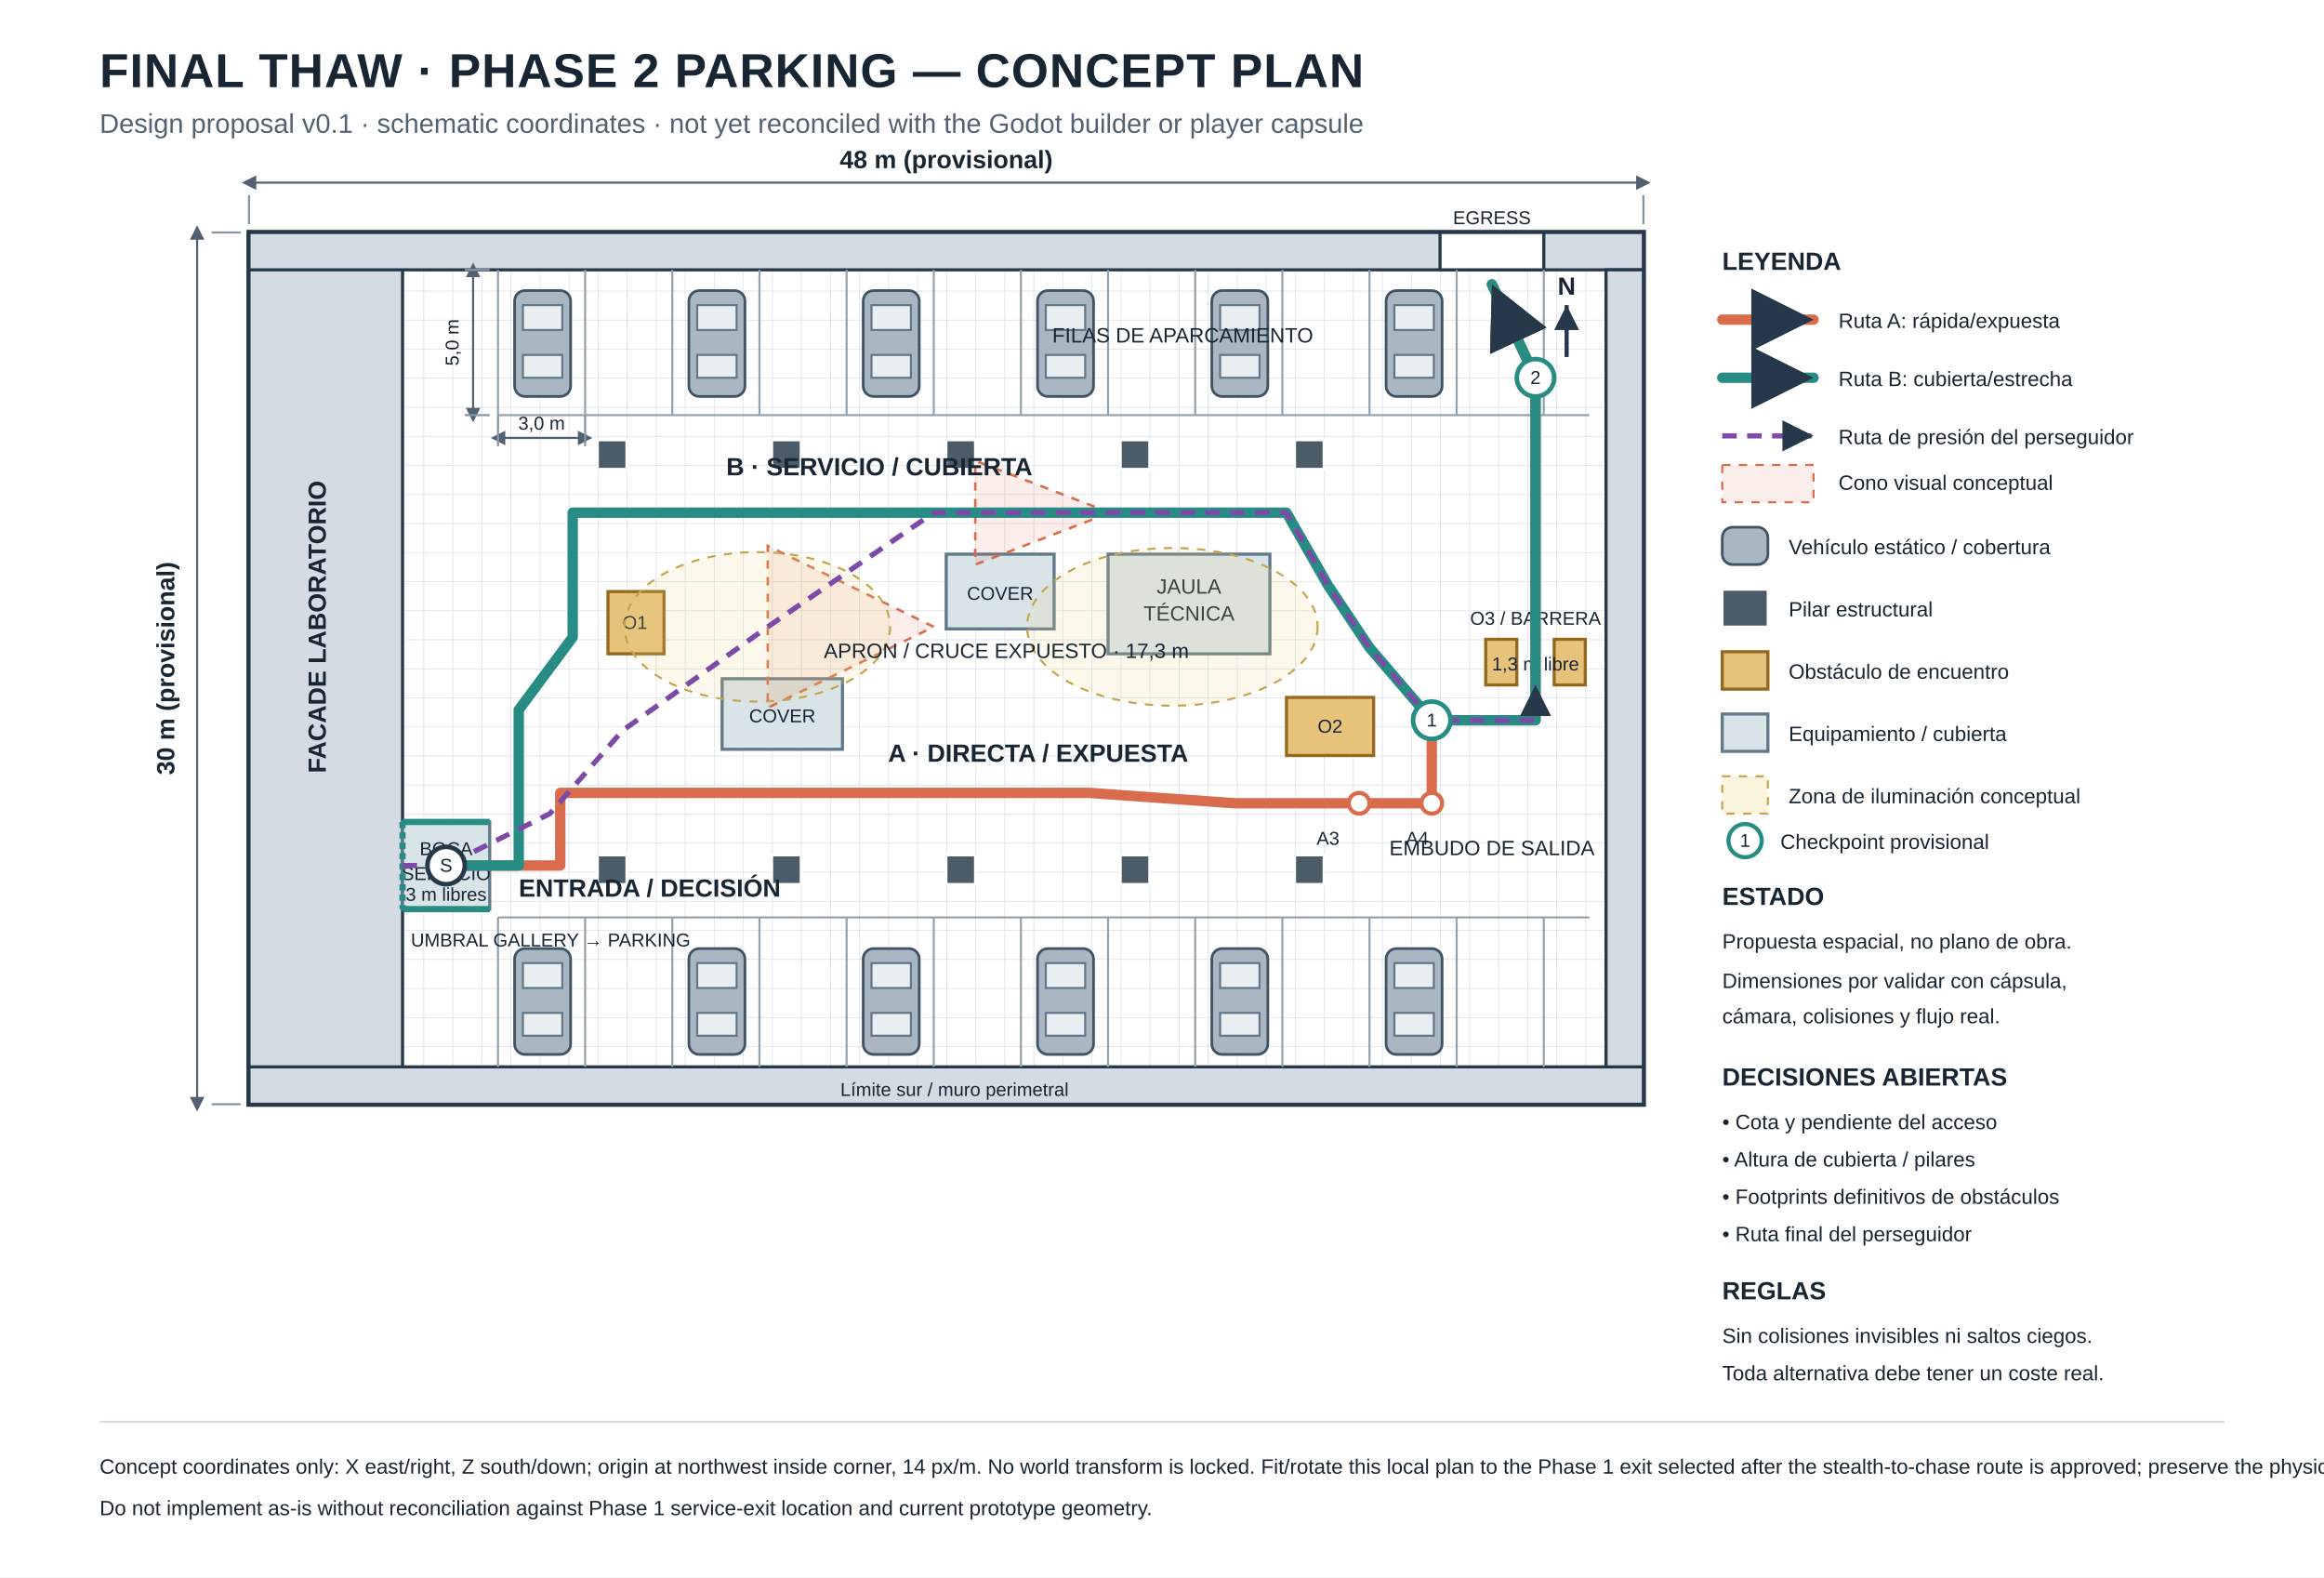
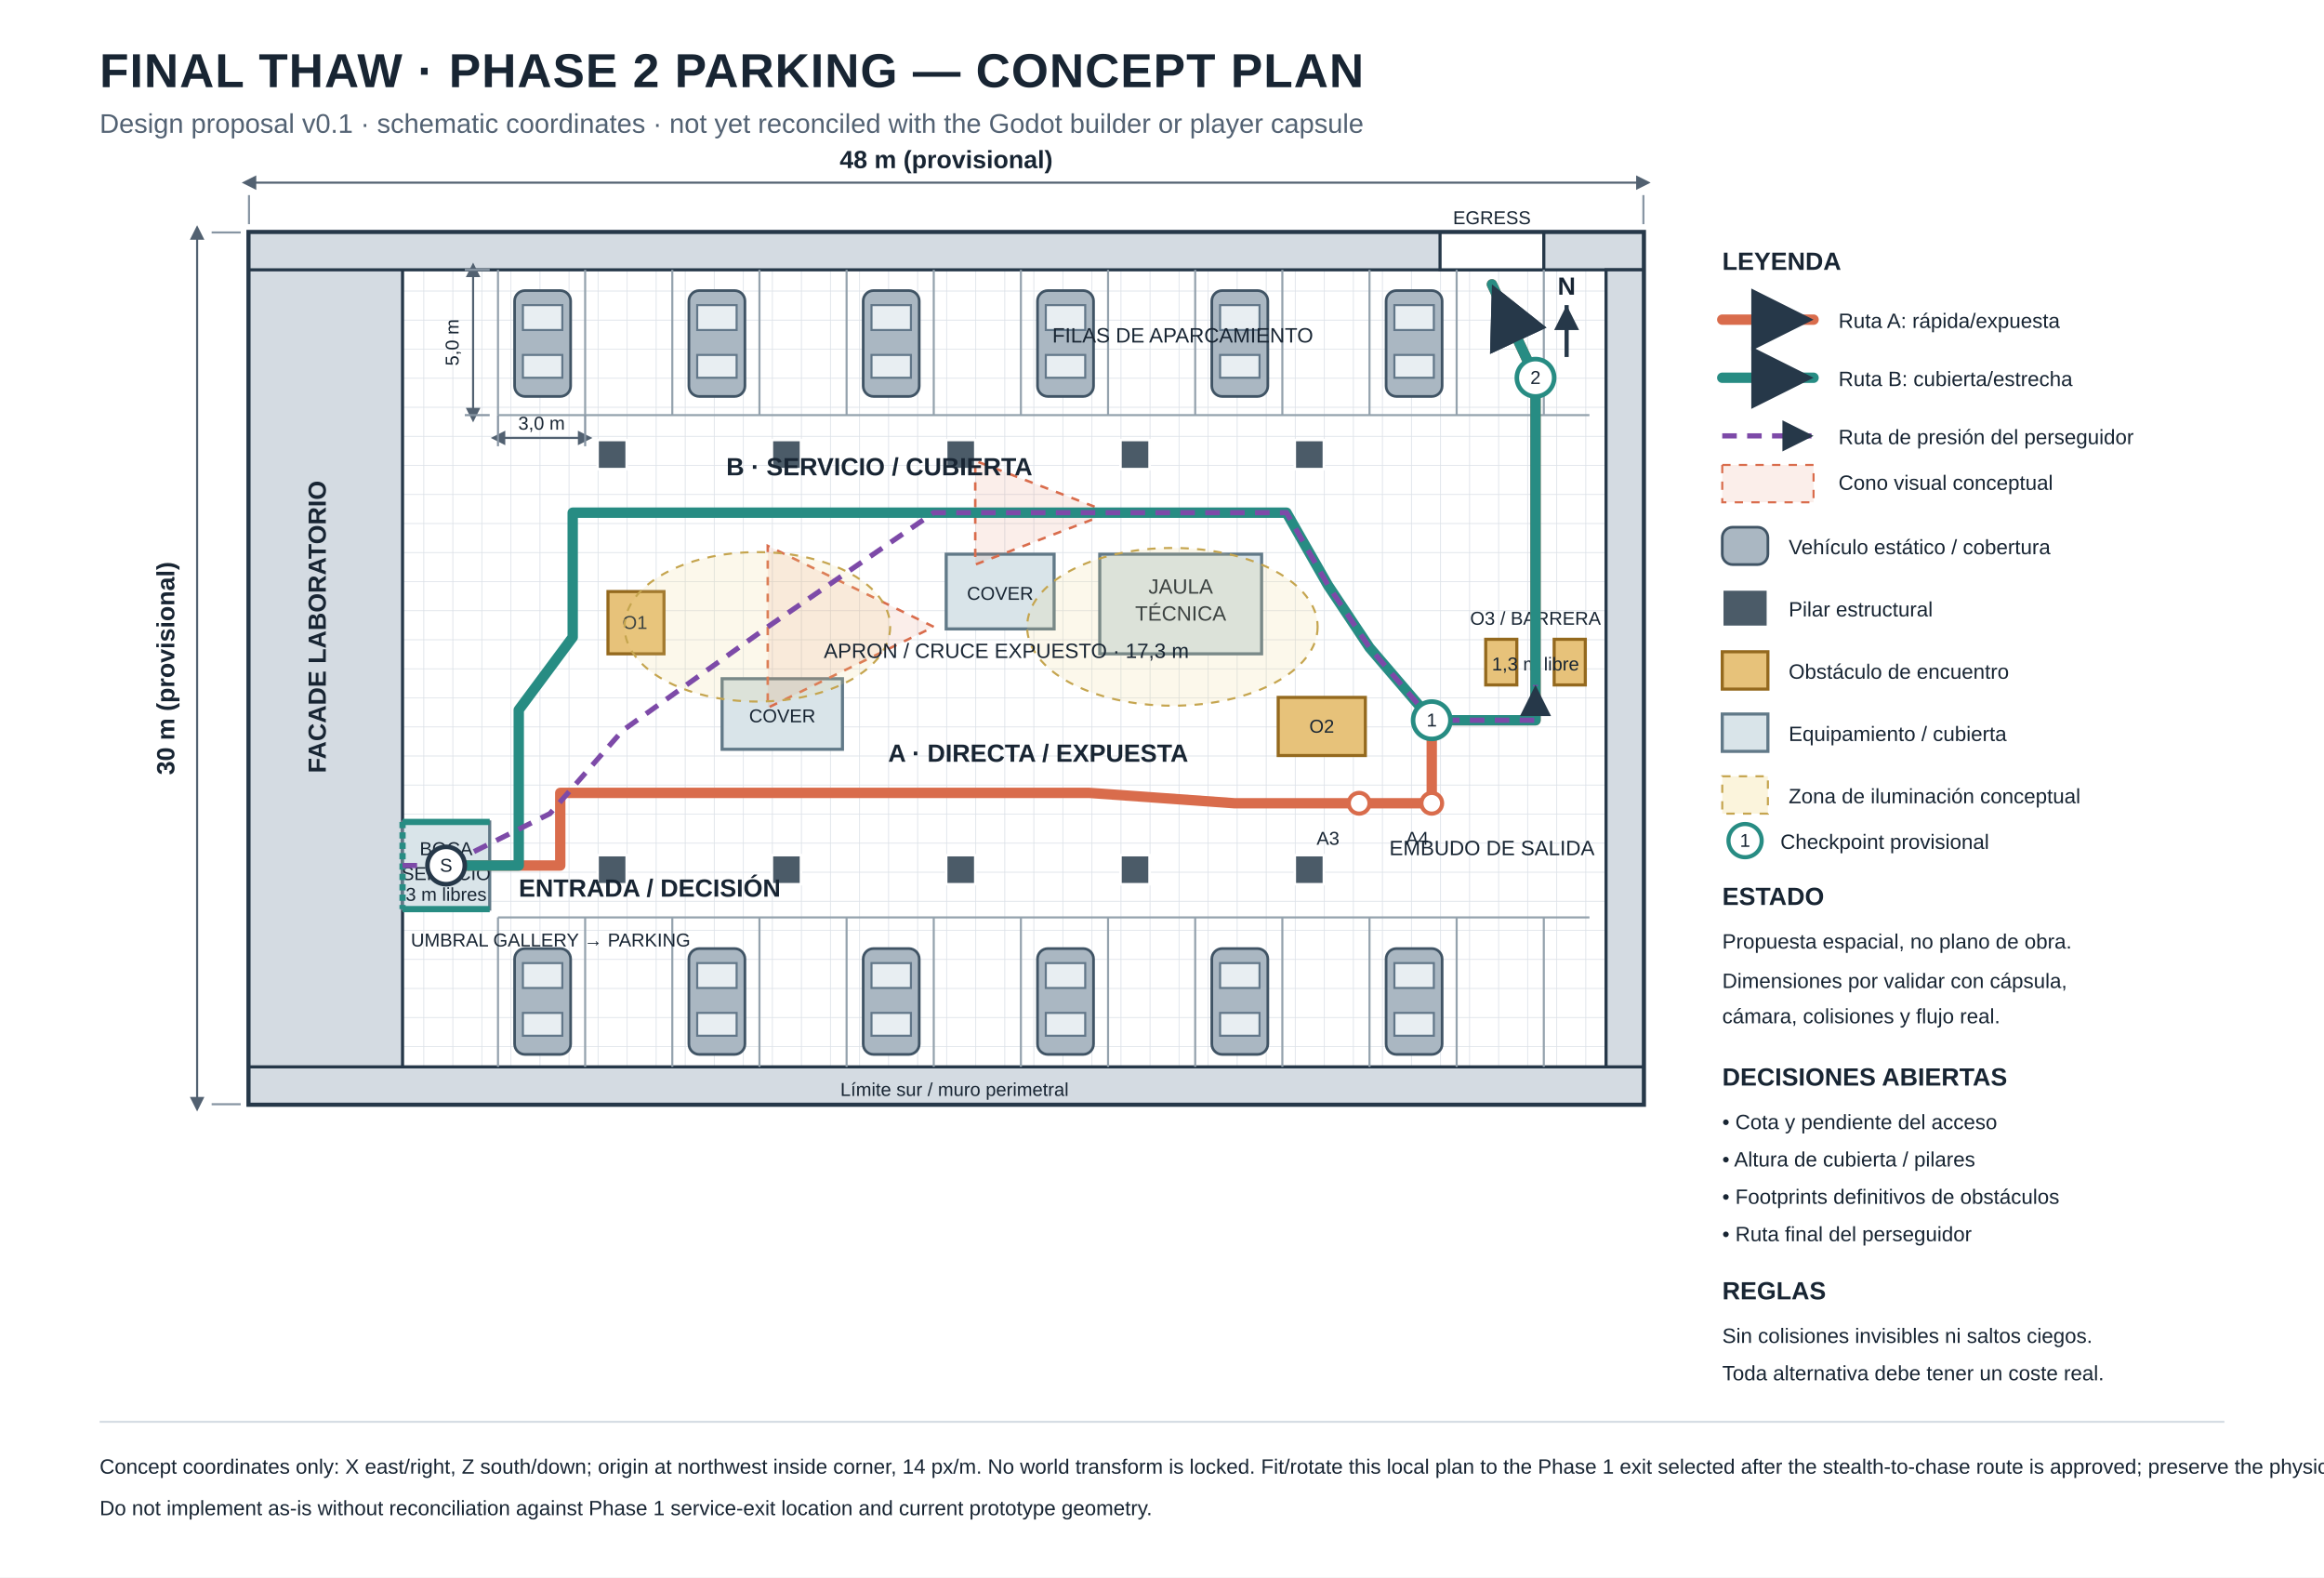
<svg xmlns="http://www.w3.org/2000/svg" width="1120" height="760" viewBox="0 0 1120 760">
  <defs>
    <pattern id="grid" width="14" height="14" patternUnits="userSpaceOnUse">
      <path d="M14 0H0V14" fill="none" stroke="#dce2e8" stroke-width="0.7" />
    </pattern>
    <marker id="arrow" markerWidth="8" markerHeight="8" refX="6" refY="3" orient="auto">
      <path d="M0,0 L6,3 L0,6 Z" fill="#263849" />
    </marker>
    <marker id="dim" markerWidth="7" markerHeight="7" refX="3.5" refY="3.5" orient="auto-start-reverse">
      <path d="M0,0 L7,3.5 L0,7 Z" fill="#526171" />
    </marker>
    <style>
      text{font-family:Arial,Helvetica,sans-serif;fill:#182533}
      .title{font-size:23px;font-weight:700;letter-spacing:.5px}
      .subtitle{font-size:13px;fill:#536273}
      .label{font-size:12px;font-weight:600}
      .small{font-size:10px}
      .tiny{font-size:9px}
      .boundary{fill:#f5f6f7;stroke:#263849;stroke-width:3}
      .wall{fill:#d4dbe2;stroke:#263849;stroke-width:1.5}
      .service{fill:#d9e4e9;stroke:#617988;stroke-width:1.5}
      .car{fill:#aab7c2;stroke:#405465;stroke-width:1.3;rx:5}
      .carGlass{fill:#e8eef2;stroke:#627789;stroke-width:1}
      .column{fill:#4b5b68;stroke:#fff;stroke-width:1.2}
      .obstacle{fill:#e7c27a;stroke:#94691e;stroke-width:1.5}
      .routeA{fill:none;stroke:#d96c4c;stroke-width:5;stroke-linecap:round;stroke-linejoin:round;marker-end:url(#arrow)}
      .routeB{fill:none;stroke:#278c83;stroke-width:5;stroke-linecap:round;stroke-linejoin:round;marker-end:url(#arrow)}
      .threat{fill:none;stroke:#7d4aa8;stroke-width:2.5;stroke-dasharray:7 5;marker-end:url(#arrow)}
      .dimline{stroke:#526171;stroke-width:1;marker-start:url(#dim);marker-end:url(#dim)}
      .thin{stroke:#8795a3;stroke-width:1;fill:none}
    </style>
  </defs>
  <rect width="1120" height="760" fill="#ffffff" />
  <text x="48" y="42" class="title">FINAL THAW · PHASE 2 PARKING — CONCEPT PLAN</text>
  <text x="48" y="64" class="subtitle">Design proposal v0.1 · schematic coordinates · not yet reconciled with the Godot builder or player capsule</text>
  <g transform="translate(120 112)">
    <rect x="0" y="0" width="672" height="420" fill="url(#grid)" stroke="#263849" stroke-width="2.5" />
    <line x1="0" y1="-24" x2="672" y2="-24" class="dimline" />
    <line x1="0" y1="-18" x2="0" y2="-4" class="thin" />
    <line x1="672" y1="-18" x2="672" y2="-4" class="thin" />
    <text x="336" y="-31" class="label" text-anchor="middle">48 m (provisional)</text>
    <line x1="-25" y1="0" x2="-25" y2="420" class="dimline" />
    <line x1="-18" y1="0" x2="-4" y2="0" class="thin" />
    <line x1="-18" y1="420" x2="-4" y2="420" class="thin" />
    <text x="-36" y="210" class="label" text-anchor="middle" transform="rotate(-90 -36 210)">30 m (provisional)</text>
    <rect x="0" y="0" width="74" height="420" class="wall" />
    <text x="37" y="190" class="label" text-anchor="middle" transform="rotate(-90 37 190)">FACADE LABORATORIO</text>
    <rect x="74" y="284" width="42" height="42" class="service" />
    <text x="95" y="300" class="tiny" text-anchor="middle">BOCA</text>
    <text x="95" y="312" class="tiny" text-anchor="middle">SERVICIO</text>
    <path d="M74 284 H116 M74 326 H116" stroke="#278c83" stroke-width="3" />
    <path d="M74 284 V326" stroke="#278c83" stroke-width="3" stroke-dasharray="3 2" />
    <text x="95" y="322" class="tiny" text-anchor="middle">3 m libres</text>
    <rect x="0" y="0" width="672" height="18" class="wall" />
    <rect x="574" y="0" width="50" height="18" fill="#ffffff" stroke="#263849" stroke-width="1.5" />
    <text x="599" y="-4" class="tiny" text-anchor="middle">EGRESS</text>
    <rect x="654" y="18" width="18" height="402" class="wall" />
    <rect x="0" y="402" width="672" height="18" class="wall" />
    <g stroke="#94a2ad" stroke-width="1" fill="none">
      <path d="M120 18V88 M162 18V88 M204 18V88 M246 18V88 M288 18V88 M330 18V88 M372 18V88 M414 18V88 M456 18V88 M498 18V88 M540 18V88 M582 18V88 M624 18V88" />
      <path d="M120 88H646" />
      <path d="M120 330V402 M162 330V402 M204 330V402 M246 330V402 M288 330V402 M330 330V402 M372 330V402 M414 330V402 M456 330V402 M498 330V402 M540 330V402 M582 330V402 M624 330V402" />
      <path d="M120 330H646" />
    </g>
    <line x1="120" y1="99" x2="162" y2="99" class="dimline" />
    <line x1="120" y1="88" x2="120" y2="103" class="thin" />
    <line x1="162" y1="88" x2="162" y2="103" class="thin" />
    <text x="141" y="95" class="tiny" text-anchor="middle">3,0 m</text>
    <line x1="108" y1="18" x2="108" y2="88" class="dimline" />
    <line x1="104" y1="18" x2="116" y2="18" class="thin" />
    <line x1="104" y1="88" x2="116" y2="88" class="thin" />
    <text x="101" y="53" class="tiny" text-anchor="middle" transform="rotate(-90 101 53)">5,0 m</text>
    <g>
      <g transform="translate(128 28)">
        <rect class="car" width="27" height="51" />
        <rect class="carGlass" x="4" y="7" width="19" height="12" />
        <rect class="carGlass" x="4" y="31" width="19" height="11" />
      </g>
      <g transform="translate(212 28)">
        <rect class="car" width="27" height="51" />
        <rect class="carGlass" x="4" y="7" width="19" height="12" />
        <rect class="carGlass" x="4" y="31" width="19" height="11" />
      </g>
      <g transform="translate(296 28)">
        <rect class="car" width="27" height="51" />
        <rect class="carGlass" x="4" y="7" width="19" height="12" />
        <rect class="carGlass" x="4" y="31" width="19" height="11" />
      </g>
      <g transform="translate(380 28)">
        <rect class="car" width="27" height="51" />
        <rect class="carGlass" x="4" y="7" width="19" height="12" />
        <rect class="carGlass" x="4" y="31" width="19" height="11" />
      </g>
      <g transform="translate(464 28)">
        <rect class="car" width="27" height="51" />
        <rect class="carGlass" x="4" y="7" width="19" height="12" />
        <rect class="carGlass" x="4" y="31" width="19" height="11" />
      </g>
      <g transform="translate(548 28)">
        <rect class="car" width="27" height="51" />
        <rect class="carGlass" x="4" y="7" width="19" height="12" />
        <rect class="carGlass" x="4" y="31" width="19" height="11" />
      </g>
      <g transform="translate(128 345)">
        <rect class="car" width="27" height="51" />
        <rect class="carGlass" x="4" y="7" width="19" height="12" />
        <rect class="carGlass" x="4" y="31" width="19" height="11" />
      </g>
      <g transform="translate(212 345)">
        <rect class="car" width="27" height="51" />
        <rect class="carGlass" x="4" y="7" width="19" height="12" />
        <rect class="carGlass" x="4" y="31" width="19" height="11" />
      </g>
      <g transform="translate(296 345)">
        <rect class="car" width="27" height="51" />
        <rect class="carGlass" x="4" y="7" width="19" height="12" />
        <rect class="carGlass" x="4" y="31" width="19" height="11" />
      </g>
      <g transform="translate(380 345)">
        <rect class="car" width="27" height="51" />
        <rect class="carGlass" x="4" y="7" width="19" height="12" />
        <rect class="carGlass" x="4" y="31" width="19" height="11" />
      </g>
      <g transform="translate(464 345)">
        <rect class="car" width="27" height="51" />
        <rect class="carGlass" x="4" y="7" width="19" height="12" />
        <rect class="carGlass" x="4" y="31" width="19" height="11" />
      </g>
      <g transform="translate(548 345)">
        <rect class="car" width="27" height="51" />
        <rect class="carGlass" x="4" y="7" width="19" height="12" />
        <rect class="carGlass" x="4" y="31" width="19" height="11" />
      </g>
    </g>
    <g>
      <rect x="168" y="100" width="14" height="14" class="column" />
      <rect x="252" y="100" width="14" height="14" class="column" />
      <rect x="336" y="100" width="14" height="14" class="column" />
      <rect x="420" y="100" width="14" height="14" class="column" />
      <rect x="504" y="100" width="14" height="14" class="column" />
      <rect x="168" y="300" width="14" height="14" class="column" />
      <rect x="252" y="300" width="14" height="14" class="column" />
      <rect x="336" y="300" width="14" height="14" class="column" />
      <rect x="420" y="300" width="14" height="14" class="column" />
      <rect x="504" y="300" width="14" height="14" class="column" />
    </g>
-     <rect x="414" y="155" width="78" height="48" class="service" />
-     <text x="453" y="174" class="small" text-anchor="middle">JAULA</text>
-     <text x="453" y="187" class="small" text-anchor="middle">TÉCNICA</text>
+     <rect x="410" y="155" width="78" height="48" class="service" />
+     <text x="449" y="174" class="small" text-anchor="middle">JAULA</text>
+     <text x="449" y="187" class="small" text-anchor="middle">TÉCNICA</text>
    <rect x="596" y="196" width="15" height="22" class="obstacle" />
    <rect x="629" y="196" width="15" height="22" class="obstacle" />
    <text x="620" y="189" class="tiny" text-anchor="middle">O3 / BARRERA</text>
    <text x="620" y="211" class="tiny" text-anchor="middle">1,3 m libre</text>
-     <rect x="500" y="224" width="42" height="28" class="obstacle" />
-     <text x="521" y="241" class="tiny" text-anchor="middle">O2</text>
+     <rect x="496" y="224" width="42" height="28" class="obstacle" />
+     <text x="517" y="241" class="tiny" text-anchor="middle">O2</text>
    <rect x="228" y="215" width="58" height="34" class="service" />
    <text x="257" y="236" class="tiny" text-anchor="middle">COVER</text>
    <rect x="336" y="155" width="52" height="36" class="service" />
    <text x="362" y="177" class="tiny" text-anchor="middle">COVER</text>
    <rect x="173" y="173" width="27" height="30" class="obstacle" />
    <text x="186" y="191" class="tiny" text-anchor="middle">O1</text>
    <path d="M330 190 L250 151 L250 229 Z" fill="#d96c4c" fill-opacity=".12" stroke="#d96c4c" stroke-width="1.2" stroke-dasharray="4 4" />
    <path d="M415 135 L350 110 L350 160 Z" fill="#d96c4c" fill-opacity=".12" stroke="#d96c4c" stroke-width="1.2" stroke-dasharray="4 4" />
    <ellipse cx="245" cy="190" rx="64" ry="36" fill="#f0d88b" fill-opacity=".17" stroke="#c5a54f" stroke-width="1" stroke-dasharray="4 4" />
    <ellipse cx="445" cy="190" rx="70" ry="38" fill="#f0d88b" fill-opacity=".17" stroke="#c5a54f" stroke-width="1" stroke-dasharray="4 4" />
    <path d="M95 305 L130 305 L150 305 L150 270 L200 270 L270 270 L320 270 L405 270 L475 275 L535 275 L570 275 L570 235 L620 235 L620 218 L620 70 L599 25" class="routeA" />
    <path d="M95 305 L130 305 L130 230 L156 195 L156 135 L220 135 L290 135 L362 135 L415 135 L500 135 L520 170 L540 200 L570 235 L620 235 L620 218 L620 70 L599 25" class="routeB" />
    <path d="M74 305 L95 305 L145 280 L180 240 L250 190 L330 135 L415 135 L500 135 L520 170 L540 200 L570 235 L620 235 L620 218" class="threat" />
    <circle cx="535" cy="275" r="5" fill="#ffffff" stroke="#d96c4c" stroke-width="2" />
    <text x="520" y="295" class="tiny" text-anchor="middle">A3</text>
    <circle cx="570" cy="275" r="5" fill="#ffffff" stroke="#d96c4c" stroke-width="2" />
    <text x="563" y="295" class="tiny" text-anchor="middle">A4</text>
    <circle cx="95" cy="305" r="9" fill="#ffffff" stroke="#263849" stroke-width="2.2" />
    <text x="95" y="308" class="tiny" text-anchor="middle">S</text>
    <circle cx="570" cy="235" r="9" fill="#ffffff" stroke="#278c83" stroke-width="2.2" />
    <text x="570" y="238" class="tiny" text-anchor="middle">1</text>
    <circle cx="620" cy="70" r="9" fill="#ffffff" stroke="#278c83" stroke-width="2.2" />
    <text x="620" y="73" class="tiny" text-anchor="middle">2</text>
    <text x="78" y="344" class="tiny">UMBRAL GALLERY → PARKING</text>
    <text x="130" y="320" class="label">ENTRADA / DECISIÓN</text>
    <text x="308" y="255" class="label" fill="#b94e30">A · DIRECTA / EXPUESTA</text>
    <text x="230" y="117" class="label" fill="#1b746d">B · SERVICIO / CUBIERTA</text>
    <text x="365" y="205" class="small" text-anchor="middle">APRON / CRUCE EXPUESTO · 17,3 m</text>
    <text x="599" y="300" class="small" text-anchor="middle">EMBUDO DE SALIDA</text>
    <text x="450" y="53" class="small" text-anchor="middle">FILAS DE APARCAMIENTO</text>
    <text x="340" y="416" class="tiny" text-anchor="middle">Límite sur / muro perimetral</text>
    <path d="M635 60 L635 35" stroke="#263849" stroke-width="2" marker-end="url(#arrow)" />
    <text x="635" y="30" class="label" text-anchor="middle">N</text>
  </g>
  <g transform="translate(830 130)">
    <text x="0" y="0" class="label">LEYENDA</text>
    <line x1="0" y1="24" x2="44" y2="24" class="routeA" />
    <text x="56" y="28" class="small">Ruta A: rápida/expuesta</text>
    <line x1="0" y1="52" x2="44" y2="52" class="routeB" />
    <text x="56" y="56" class="small">Ruta B: cubierta/estrecha</text>
    <line x1="0" y1="80" x2="44" y2="80" class="threat" />
    <text x="56" y="84" class="small">Ruta de presión del perseguidor</text>
    <rect x="0" y="94" width="44" height="18" fill="#d96c4c" fill-opacity=".12" stroke="#d96c4c" stroke-dasharray="4 4" />
    <text x="56" y="106" class="small">Cono visual conceptual</text>
    <rect x="0" y="124" width="22" height="18" class="car" />
    <text x="32" y="137" class="small">Vehículo estático / cobertura</text>
    <rect x="0" y="154" width="22" height="18" class="column" />
    <text x="32" y="167" class="small">Pilar estructural</text>
    <rect x="0" y="184" width="22" height="18" class="obstacle" />
    <text x="32" y="197" class="small">Obstáculo de encuentro</text>
    <rect x="0" y="214" width="22" height="18" class="service" />
    <text x="32" y="227" class="small">Equipamiento / cubierta</text>
    <rect x="0" y="244" width="22" height="18" fill="#f0d88b" fill-opacity=".3" stroke="#c5a54f" stroke-dasharray="4 4" />
    <text x="32" y="257" class="small">Zona de iluminación conceptual</text>
    <circle cx="11" cy="275" r="8" fill="#fff" stroke="#278c83" stroke-width="2" />
    <text x="11" y="278" class="tiny" text-anchor="middle">1</text>
    <text x="28" y="279" class="small">Checkpoint provisional</text>
    <text x="0" y="306" class="label">ESTADO</text>
    <text x="0" y="327" class="small">Propuesta espacial, no plano de obra.</text>
    <text x="0" y="346" class="small">Dimensiones por validar con cápsula,</text>
    <text x="0" y="363" class="small">cámara, colisiones y flujo real.</text>
    <text x="0" y="393" class="label">DECISIONES ABIERTAS</text>
    <text x="0" y="414" class="small">• Cota y pendiente del acceso</text>
    <text x="0" y="432" class="small">• Altura de cubierta / pilares</text>
    <text x="0" y="450" class="small">• Footprints definitivos de obstáculos</text>
    <text x="0" y="468" class="small">• Ruta final del perseguidor</text>
    <text x="0" y="496" class="label">REGLAS</text>
    <text x="0" y="517" class="small">Sin colisiones invisibles ni saltos ciegos.</text>
    <text x="0" y="535" class="small">Toda alternativa debe tener un coste real.</text>
  </g>
  <line x1="48" y1="685" x2="1072" y2="685" stroke="#d6dde4" />
  <text x="48" y="710" class="small">Concept coordinates only: X east/right, Z south/down; origin at northwest inside corner, 14 px/m. No world transform is locked. Fit/rotate this local plan to the Phase 1 exit selected after the stealth-to-chase route is approved; preserve the physical threshold, width, orientation and elevation.</text>
  <text x="48" y="730" class="small">Do not implement as-is without reconciliation against Phase 1 service-exit location and current prototype geometry.</text>
</svg>
